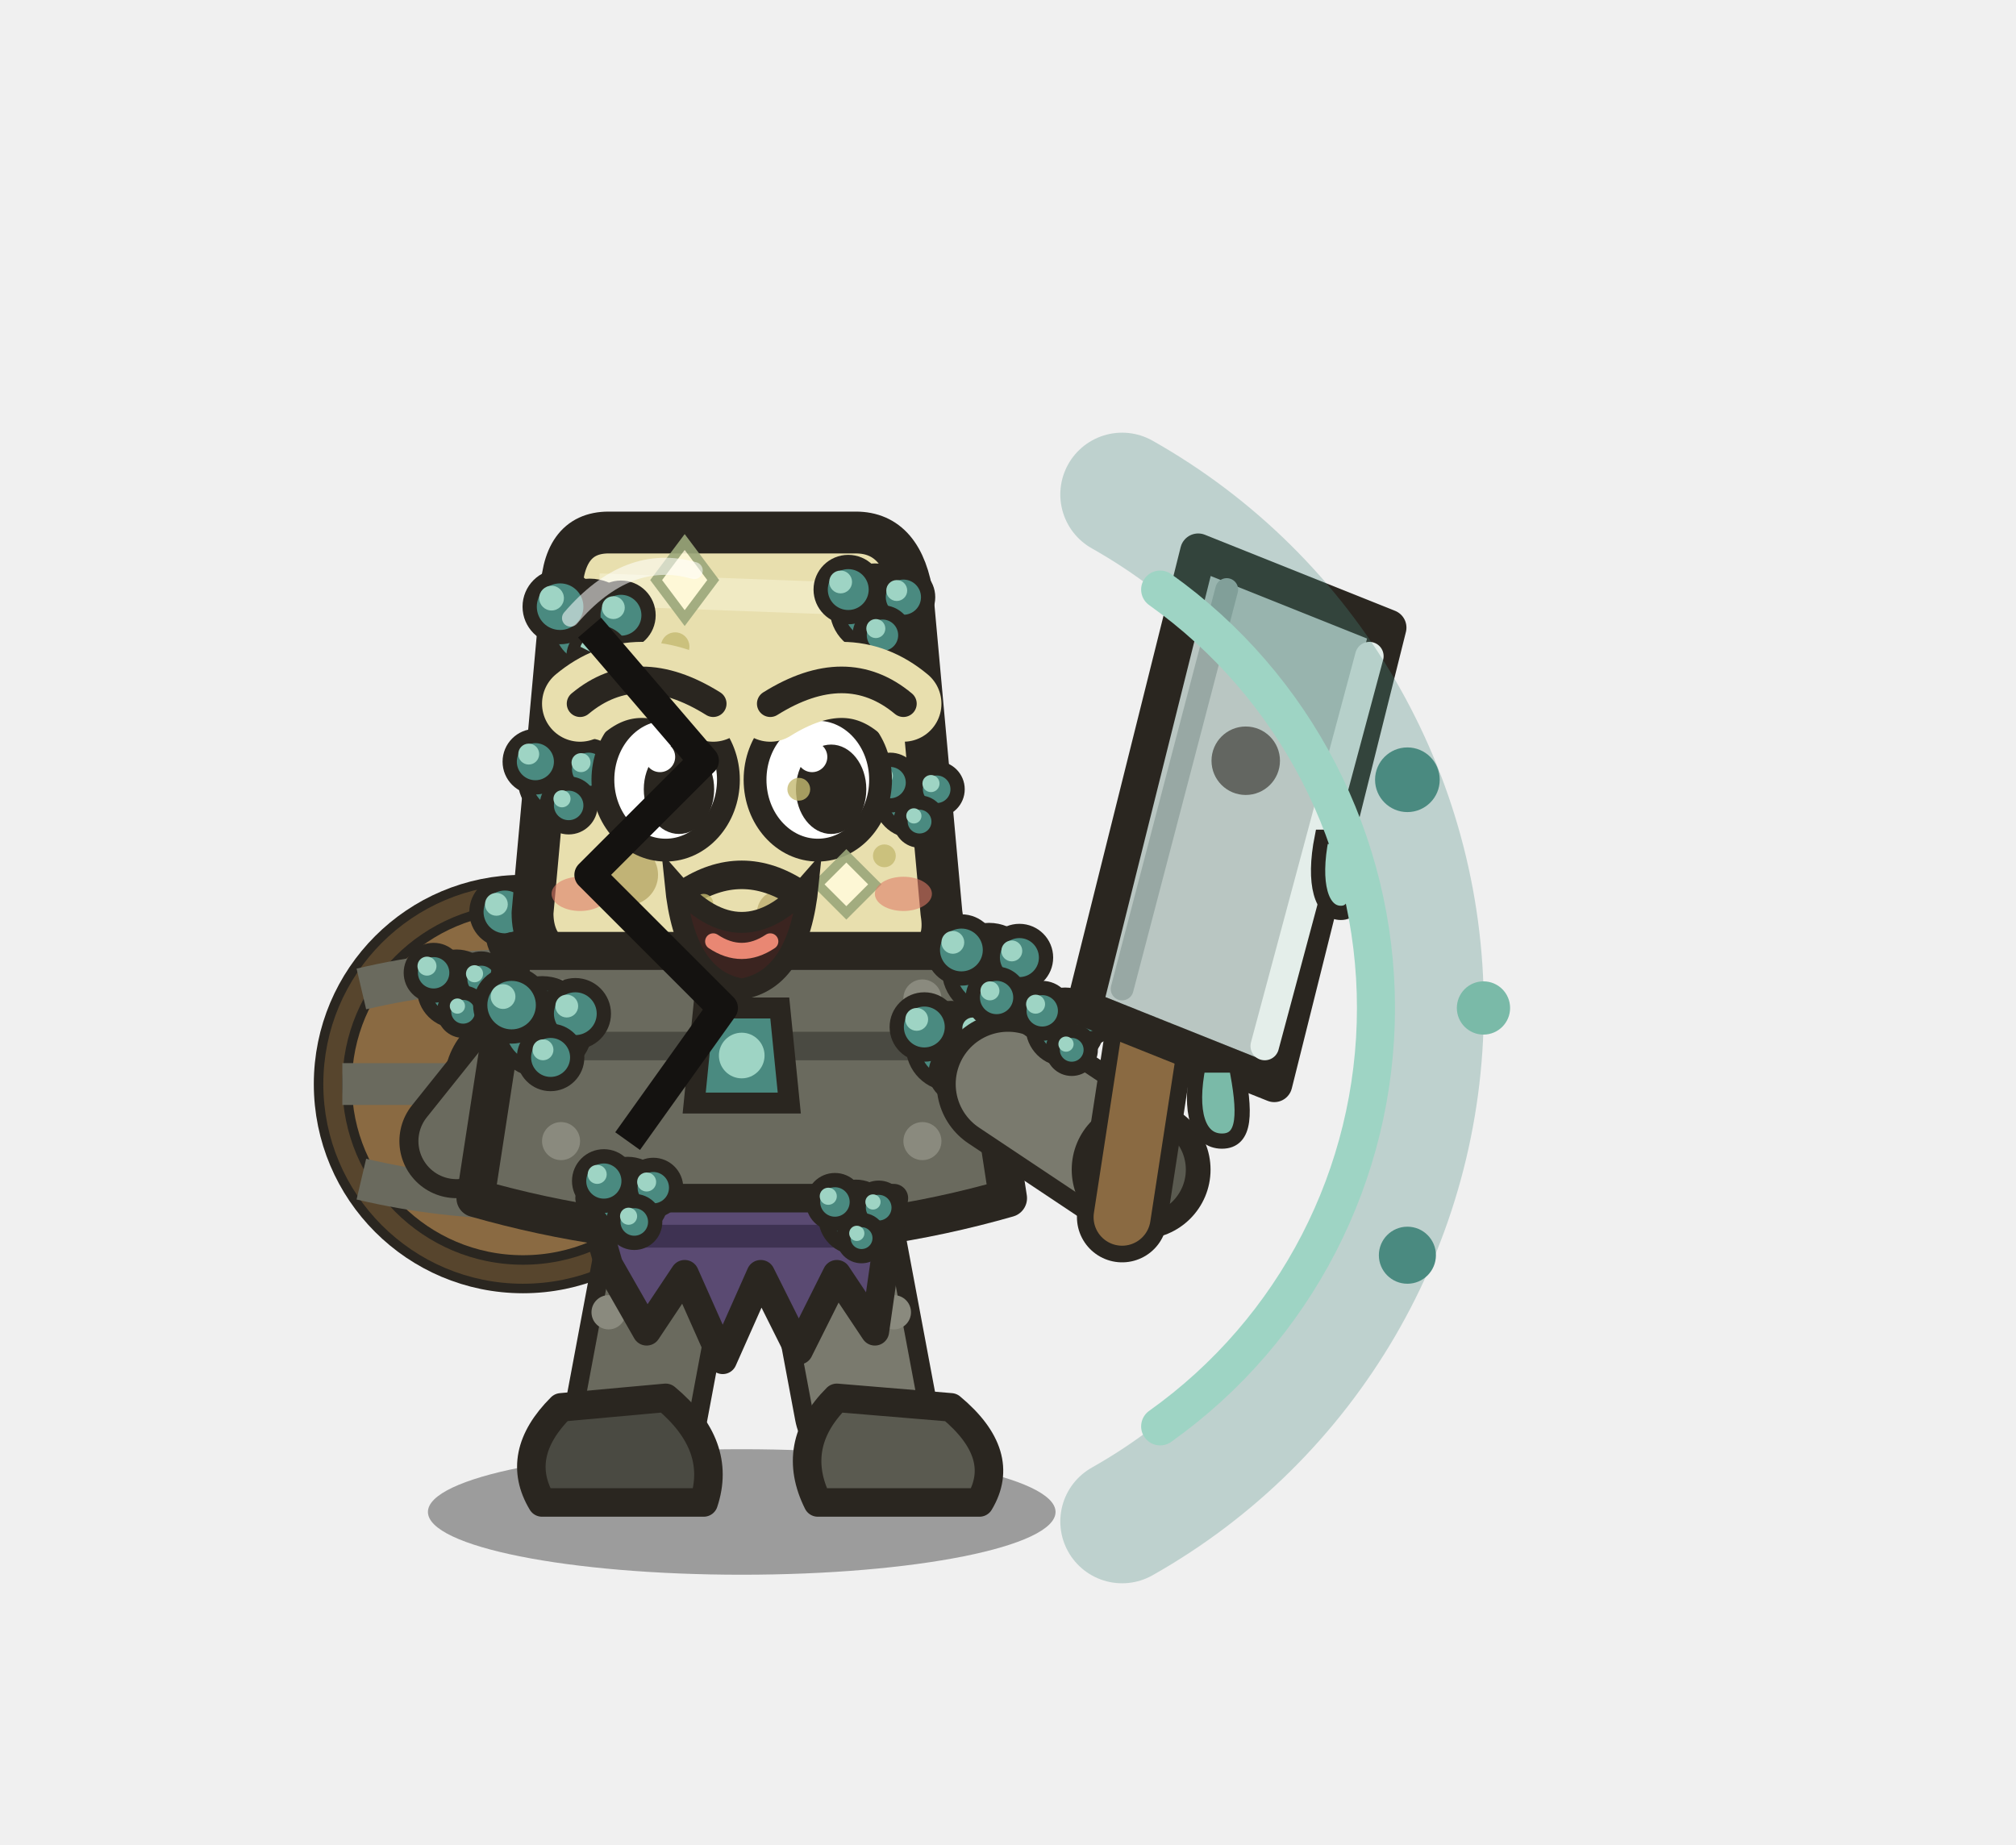
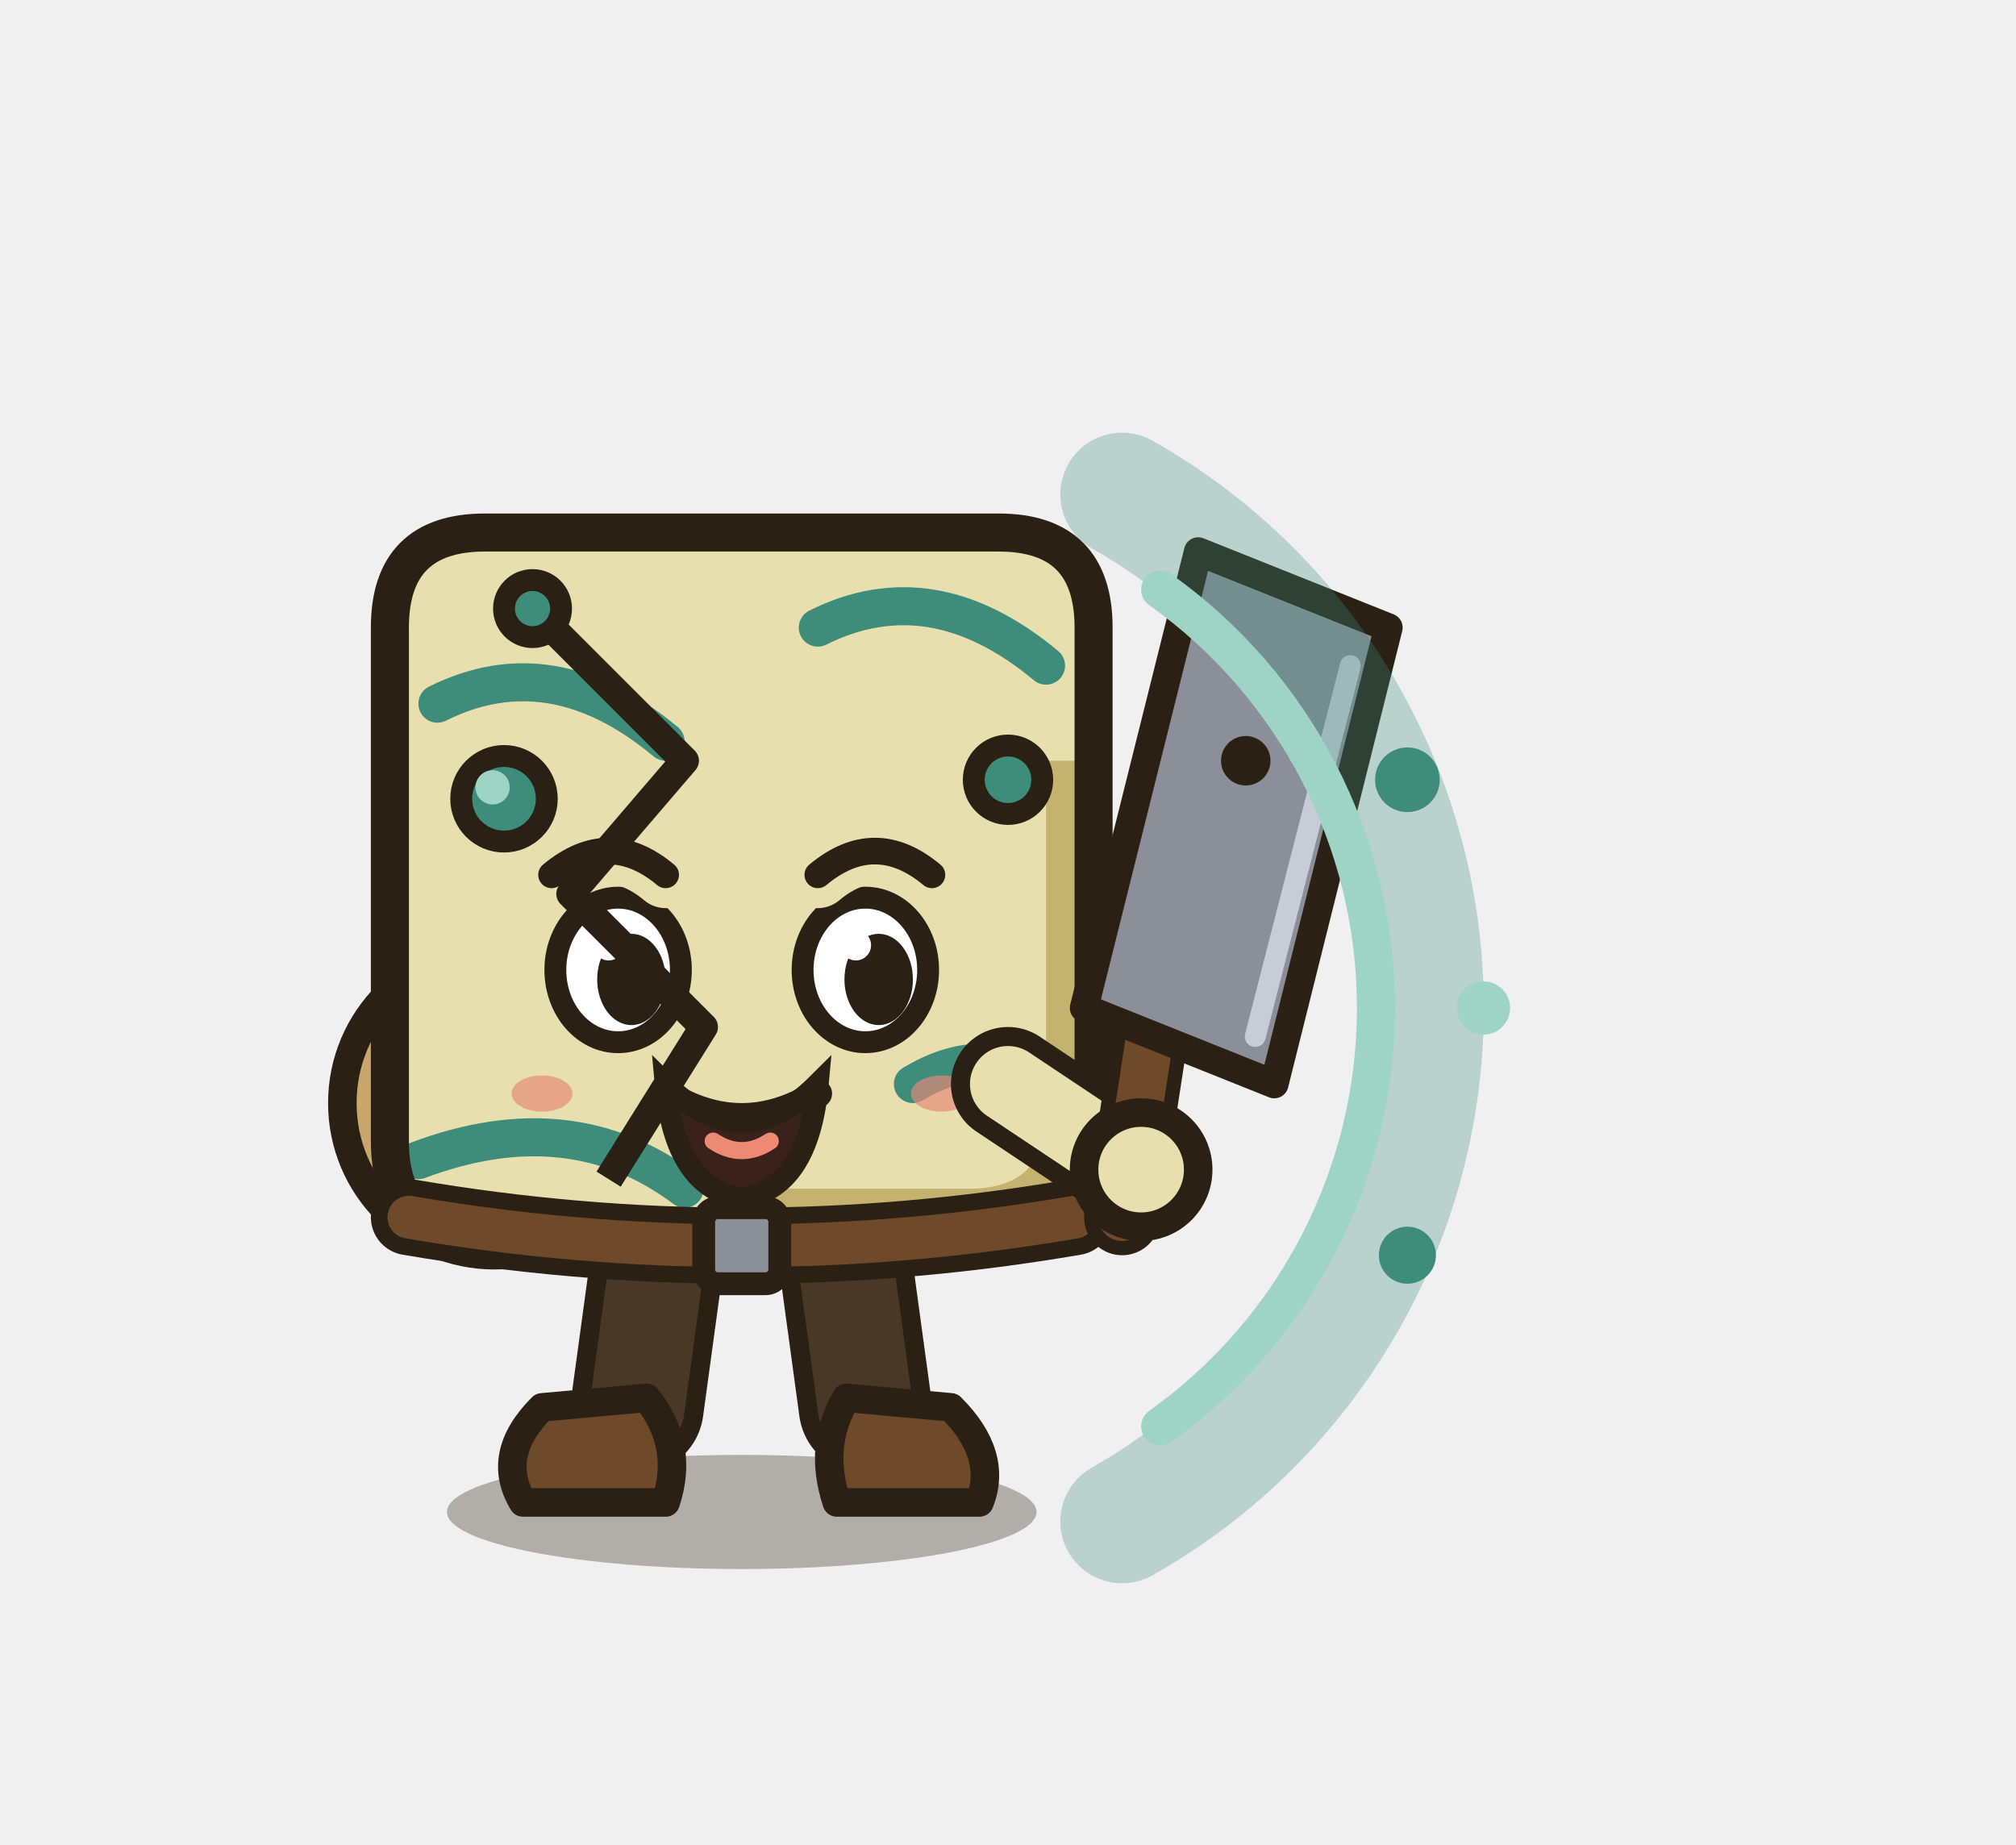
<svg xmlns="http://www.w3.org/2000/svg" viewBox="-26 -22 212 194" class="rig" data-atk="swing" data-unit="kuflupeynir" style="--dur-atk:1.20s">
-   <ellipse class="shadow" cx="52" cy="137" rx="33" ry="6.6" fill="#000" opacity=".35" />
-   <g class="armB" style="transform-origin:30px 90px">
-     <circle cx="29" cy="92" r="20" fill="#8A6A42" stroke="#2A2620" stroke-width="4" />
-     <circle cx="29" cy="92" r="20" fill="none" stroke="#6A5232" stroke-width="2" opacity=".7" />
-     <path d="M12 82 Q29 78 46 82 M10 92 L48 92 M12 102 Q29 106 46 102" stroke="#6A6A5E" stroke-width="4.4" fill="none" />
-     <circle cx="29" cy="92" r="7" fill="#4A8A80" stroke="#2A2620" stroke-width="2.6" />
-     <circle cx="29" cy="92" r="2.6" fill="#9ED4C4" />
-     <circle cx="30.0" cy="76.0" r="4.2" fill="#4A8A80" stroke="#2A2620" stroke-width="1.5" />
-     <circle cx="28.8" cy="74.8" r="1.7" fill="#9ED4C4" />
-     <circle cx="27.1" cy="73.9" r="3.0" fill="#4A8A80" stroke="#2A2620" stroke-width="1.5" />
-     <circle cx="26.2" cy="73.1" r="1.2" fill="#9ED4C4" />
-     <circle cx="33.1" cy="74.7" r="2.8" fill="#4A8A80" stroke="#2A2620" stroke-width="1.5" />
-     <circle cx="32.4" cy="74.0" r="1.1" fill="#9ED4C4" />
-     <circle cx="30.8" cy="78.9" r="2.5" fill="#4A8A80" stroke="#2A2620" stroke-width="1.5" />
-     <circle cx="30.1" cy="78.2" r="1.0" fill="#9ED4C4" />
-     <circle cx="22.0" cy="82.0" r="3.4" fill="#4A8A80" stroke="#2A2620" stroke-width="1.5" />
-     <circle cx="21.0" cy="81.0" r="1.4" fill="#9ED4C4" />
-     <circle cx="19.6" cy="80.3" r="2.4" fill="#4A8A80" stroke="#2A2620" stroke-width="1.5" />
-     <circle cx="18.9" cy="79.6" r="1.0" fill="#9ED4C4" />
-     <circle cx="24.6" cy="81.0" r="2.2" fill="#4A8A80" stroke="#2A2620" stroke-width="1.5" />
-     <circle cx="23.9" cy="80.4" r="0.9" fill="#9ED4C4" />
-     <circle cx="22.7" cy="84.4" r="2.0" fill="#4A8A80" stroke="#2A2620" stroke-width="1.5" />
-     <circle cx="22.1" cy="83.8" r="0.8" fill="#9ED4C4" />
-     <path d="M30 88 L22 98" stroke="#2A2620" stroke-width="12" stroke-linecap="round" />
-     <path d="M30 88 L22 98" stroke="#6A6A5E" stroke-width="8" stroke-linecap="round" />
+   <ellipse class="shadow" cx="52" cy="137" rx="31" ry="6" fill="#2A2114" opacity=".32" />
+   <g class="armB" style="transform-origin:32px 92px">
+     <path d="M32 92 L26 96" stroke="#2A2114" stroke-width="12" stroke-linecap="round" />
+     <path d="M32 92 L26 96" stroke="#E8DFAE" stroke-width="8" stroke-linecap="round" />
+     <circle cx="26" cy="94" r="16" fill="#C9A66B" stroke="#2A2114" stroke-width="3" />
+     <circle cx="26" cy="94" r="11.5" fill="none" stroke="#6E4A2A" stroke-width="2.2" />
+     <circle cx="26" cy="94" r="5" fill="#8A8F98" stroke="#2A2114" stroke-width="2.6" />
  </g>
-   <g class="legB" style="transform-origin:44px 118px">
-     <path d="M44 110 L41 126" stroke="#2A2620" stroke-width="15" stroke-linecap="round" />
-     <path d="M44 110 L41 126" stroke="#6A6A5E" stroke-width="11" stroke-linecap="round" />
-     <path d="M33 126 Q28 131 31 136 L48 136 Q50 130 44 125 Z" fill="#4A4A42" stroke="#2A2620" stroke-width="3" stroke-linejoin="round" />
-     <circle cx="38" cy="116" r="1.8" fill="#8A8A7E" />
+   <g class="legB" style="transform-origin:44px 114px">
+     <path d="M44 104 L41 126" stroke="#2A2114" stroke-width="14" stroke-linecap="round" />
+     <path d="M44 104 L41 126" stroke="#4A3826" stroke-width="10" stroke-linecap="round" />
+     <path d="M31 126 Q26 131 29 136 L44 136 Q46 130 42 125 Z" fill="#6E4A2A" stroke="#2A2114" stroke-width="3" stroke-linejoin="round" />
  </g>
-   <g class="legF" style="transform-origin:62px 118px">
-     <path d="M62 110 L65 126" stroke="#2A2620" stroke-width="15" stroke-linecap="round" />
-     <path d="M62 110 L65 126" stroke="#7A7A6E" stroke-width="11" stroke-linecap="round" />
-     <path d="M62 125 Q57 130 60 136 L77 136 Q80 131 74 126 Z" fill="#5A5A50" stroke="#2A2620" stroke-width="3" stroke-linejoin="round" />
-     <circle cx="68" cy="116" r="1.8" fill="#8A8A7E" />
+   <g class="legF" style="transform-origin:62px 114px">
+     <path d="M62 104 L65 126" stroke="#2A2114" stroke-width="14" stroke-linecap="round" />
+     <path d="M62 104 L65 126" stroke="#4A3826" stroke-width="10" stroke-linecap="round" />
+     <path d="M63 125 Q60 130 62 136 L77 136 Q79 131 74 126 Z" fill="#6E4A2A" stroke="#2A2114" stroke-width="3" stroke-linejoin="round" />
  </g>
-   <g class="body" style="transform-origin:52px 120px">
-     <path d="M38 34 Q33 34 33 41 L30 74 Q30 80 38 80 L66 80 Q74 80 73 74 L70 41              Q69 34 64 34 Z" fill="#E8DFAE" stroke="#2A2620" stroke-width="4.4" stroke-linejoin="round" />
-     <path d="M37 40 L64 41" stroke="#F4EFCC" stroke-width="3.4" opacity=".7" />
-     <circle cx="40" cy="70" r="3.2" fill="#B8A868" opacity=".8" />
-     <circle cx="63" cy="50" r="2.8" fill="#B8A868" opacity=".8" />
-     <circle cx="56" cy="74" r="2.4" fill="#B8A868" opacity=".7" />
-     <path d="M28 78 L76 78 L80 104 Q52 112 24 104 Z" fill="#6A6A5E" stroke="#2A2620" stroke-width="4" stroke-linejoin="round" />
-     <path d="M30 88 L74 88" stroke="#4A4A42" stroke-width="3" />
-     <circle cx="33" cy="83" r="2" fill="#8A8A7E" />
-     <circle cx="71" cy="83" r="2" fill="#8A8A7E" />
-     <circle cx="33" cy="98" r="2" fill="#8A8A7E" />
-     <circle cx="71" cy="98" r="2" fill="#8A8A7E" />
-     <path d="M48 84 L56 84 L57 94 L47 94 Z" fill="#4A8A80" stroke="#2A2620" stroke-width="2.2" />
-     <circle cx="52" cy="89" r="2.4" fill="#9ED4C4" />
-     <path d="M36 104 L68 104 L66 118 L62 112 L58 120 L54 112 L50 121 L46 112 L42 118 L38 111 Z" fill="#5A4A72" stroke="#2A2620" stroke-width="3" stroke-linejoin="round" />
-     <path d="M40 108 L64 108" stroke="#3E3252" stroke-width="2.4" />
-     <circle cx="36.0" cy="44.0" r="4.4" fill="#4A8A80" stroke="#2A2620" stroke-width="1.5" />
-     <circle cx="34.8" cy="42.8" r="1.8" fill="#9ED4C4" />
-     <circle cx="32.9" cy="41.8" r="3.2" fill="#4A8A80" stroke="#2A2620" stroke-width="1.5" />
-     <circle cx="32.0" cy="40.9" r="1.3" fill="#9ED4C4" />
-     <circle cx="39.3" cy="42.7" r="2.9" fill="#4A8A80" stroke="#2A2620" stroke-width="1.5" />
-     <circle cx="38.5" cy="41.9" r="1.2" fill="#9ED4C4" />
-     <circle cx="36.9" cy="47.1" r="2.6" fill="#4A8A80" stroke="#2A2620" stroke-width="1.5" />
-     <circle cx="36.1" cy="46.3" r="1.1" fill="#9ED4C4" />
-     <circle cx="33.0" cy="60.0" r="3.8" fill="#4A8A80" stroke="#2A2620" stroke-width="1.5" />
-     <circle cx="31.9" cy="58.9" r="1.5" fill="#9ED4C4" />
-     <circle cx="30.3" cy="58.1" r="2.7" fill="#4A8A80" stroke="#2A2620" stroke-width="1.5" />
-     <circle cx="29.6" cy="57.3" r="1.1" fill="#9ED4C4" />
-     <circle cx="35.9" cy="58.9" r="2.5" fill="#4A8A80" stroke="#2A2620" stroke-width="1.5" />
-     <circle cx="35.1" cy="58.2" r="1.0" fill="#9ED4C4" />
-     <circle cx="33.8" cy="62.7" r="2.3" fill="#4A8A80" stroke="#2A2620" stroke-width="1.5" />
-     <circle cx="33.1" cy="62.0" r="0.9" fill="#9ED4C4" />
-     <circle cx="66.0" cy="42.0" r="4.0" fill="#4A8A80" stroke="#2A2620" stroke-width="1.5" />
-     <circle cx="64.9" cy="40.9" r="1.6" fill="#9ED4C4" />
-     <circle cx="63.2" cy="40.0" r="2.9" fill="#4A8A80" stroke="#2A2620" stroke-width="1.5" />
-     <circle cx="62.4" cy="39.2" r="1.2" fill="#9ED4C4" />
-     <circle cx="69.0" cy="40.8" r="2.6" fill="#4A8A80" stroke="#2A2620" stroke-width="1.5" />
-     <circle cx="68.3" cy="40.1" r="1.1" fill="#9ED4C4" />
-     <circle cx="66.8" cy="44.8" r="2.4" fill="#4A8A80" stroke="#2A2620" stroke-width="1.5" />
-     <circle cx="66.1" cy="44.1" r="1.0" fill="#9ED4C4" />
-     <circle cx="70.0" cy="62.0" r="3.4" fill="#4A8A80" stroke="#2A2620" stroke-width="1.5" />
-     <circle cx="69.0" cy="61.0" r="1.4" fill="#9ED4C4" />
-     <circle cx="67.6" cy="60.3" r="2.4" fill="#4A8A80" stroke="#2A2620" stroke-width="1.5" />
-     <circle cx="66.9" cy="59.6" r="1.0" fill="#9ED4C4" />
-     <circle cx="72.5" cy="61.0" r="2.2" fill="#4A8A80" stroke="#2A2620" stroke-width="1.5" />
-     <circle cx="71.9" cy="60.4" r="0.9" fill="#9ED4C4" />
-     <circle cx="70.7" cy="64.4" r="2.0" fill="#4A8A80" stroke="#2A2620" stroke-width="1.5" />
-     <circle cx="70.1" cy="63.8" r="0.8" fill="#9ED4C4" />
-     <circle cx="31.0" cy="86.0" r="4.6" fill="#4A8A80" stroke="#2A2620" stroke-width="1.5" />
-     <circle cx="29.7" cy="84.7" r="1.8" fill="#9ED4C4" />
-     <circle cx="27.8" cy="83.7" r="3.3" fill="#4A8A80" stroke="#2A2620" stroke-width="1.5" />
-     <circle cx="26.9" cy="82.8" r="1.3" fill="#9ED4C4" />
-     <circle cx="34.5" cy="84.6" r="3.0" fill="#4A8A80" stroke="#2A2620" stroke-width="1.5" />
-     <circle cx="33.6" cy="83.8" r="1.2" fill="#9ED4C4" />
-     <circle cx="31.9" cy="89.2" r="2.8" fill="#4A8A80" stroke="#2A2620" stroke-width="1.5" />
-     <circle cx="31.1" cy="88.4" r="1.1" fill="#9ED4C4" />
-     <circle cx="74.0" cy="88.0" r="4.0" fill="#4A8A80" stroke="#2A2620" stroke-width="1.5" />
-     <circle cx="72.9" cy="86.9" r="1.6" fill="#9ED4C4" />
-     <circle cx="71.2" cy="86.0" r="2.9" fill="#4A8A80" stroke="#2A2620" stroke-width="1.5" />
-     <circle cx="70.4" cy="85.2" r="1.2" fill="#9ED4C4" />
-     <circle cx="77.0" cy="86.8" r="2.6" fill="#4A8A80" stroke="#2A2620" stroke-width="1.5" />
-     <circle cx="76.3" cy="86.1" r="1.1" fill="#9ED4C4" />
-     <circle cx="74.8" cy="90.8" r="2.4" fill="#4A8A80" stroke="#2A2620" stroke-width="1.5" />
-     <circle cx="74.1" cy="90.1" r="1.0" fill="#9ED4C4" />
-     <circle cx="40.0" cy="104.0" r="3.6" fill="#4A8A80" stroke="#2A2620" stroke-width="1.5" />
-     <circle cx="39.0" cy="103.0" r="1.4" fill="#9ED4C4" />
-     <circle cx="37.5" cy="102.2" r="2.6" fill="#4A8A80" stroke="#2A2620" stroke-width="1.5" />
-     <circle cx="36.8" cy="101.5" r="1.0" fill="#9ED4C4" />
-     <circle cx="42.7" cy="102.9" r="2.4" fill="#4A8A80" stroke="#2A2620" stroke-width="1.5" />
-     <circle cx="42.0" cy="102.3" r="1.0" fill="#9ED4C4" />
-     <circle cx="40.7" cy="106.5" r="2.2" fill="#4A8A80" stroke="#2A2620" stroke-width="1.5" />
-     <circle cx="40.1" cy="105.9" r="0.9" fill="#9ED4C4" />
-     <circle cx="64.0" cy="106.0" r="3.2" fill="#4A8A80" stroke="#2A2620" stroke-width="1.5" />
-     <circle cx="63.1" cy="105.1" r="1.3" fill="#9ED4C4" />
-     <circle cx="61.8" cy="104.4" r="2.3" fill="#4A8A80" stroke="#2A2620" stroke-width="1.5" />
-     <circle cx="61.1" cy="103.8" r="0.9" fill="#9ED4C4" />
-     <circle cx="66.4" cy="105.0" r="2.1" fill="#4A8A80" stroke="#2A2620" stroke-width="1.5" />
-     <circle cx="65.8" cy="104.4" r="0.8" fill="#9ED4C4" />
-     <circle cx="64.6" cy="108.2" r="1.9" fill="#4A8A80" stroke="#2A2620" stroke-width="1.5" />
-     <circle cx="64.1" cy="107.7" r="0.8" fill="#9ED4C4" />
-     <path d="M35 46 L49 53 L47 58 L34 52 Z" fill="#2A2620" />
-     <path d="M69 46 L55 53 L57 58 L70 52 Z" fill="#2A2620" />
-     <ellipse cx="44" cy="60" rx="6.6" ry="7.4" fill="#fff" stroke="#2A2620" stroke-width="2.4" />
-     <ellipse cx="60" cy="60" rx="6.6" ry="7.4" fill="#fff" stroke="#2A2620" stroke-width="2.4" />
-     <ellipse cx="45.4" cy="61" rx="3.7" ry="4.7" fill="#2A2620" />
-     <ellipse cx="61.4" cy="61" rx="3.7" ry="4.7" fill="#2A2620" />
-     <circle cx="43.4" cy="57.6" r="1.6" fill="#fff" />
-     <circle cx="59.4" cy="57.6" r="1.6" fill="#fff" />
-     <path d="M46 72 Q52 68 58 72" stroke="#2A2620" stroke-width="3" fill="none" stroke-linecap="round" />
-     <g fill="#C4B970" opacity=".8">
-       <circle cx="45" cy="46" r="1.5" />
-       <circle cx="58" cy="61" r="1.2" />
-       <circle cx="48" cy="73" r="1" />
-       <circle cx="67" cy="68" r="1.2" />
+   <g class="body">
+     <path d="M25 34 L79 34 Q89 34 89 44 L89 98 Q89 108 79 108 L25 108 Q15 108 15 98 L15 44 Q15 34 25 34 Z" fill="#E8DFAE" />
+     <path d="M89 58 L89 98 Q89 108 79 108 L52 108 L52 103 L76 103 Q84 103 84 95 L84 58 Z" fill="#C4B36E" />
+     <g fill="none" stroke="#3E8C7A" stroke-width="4" stroke-linecap="round">
+       <path d="M20 52 Q32 46 44 56" />
+       <path d="M60 44 Q72 38 84 48" />
+       <path d="M18 100 Q34 94 46 103" />
+       <path d="M70 92 Q80 86 88 96" />
    </g>
-     <path d="M43 39 L46 35 L49 39 L46 43 Z M60 71 L63 68 L66 71 L63 74 Z" fill="#FFF9D9" stroke="#9AA67A" stroke-width="1" opacity=".9" />
-     <path d="M34 43 Q40 36 47 38" fill="none" stroke="#FFFFFF" stroke-width="1.8" stroke-linecap="round" opacity=".55" />
+     <path d="M25 34 L79 34 Q89 34 89 44 L89 98 Q89 108 79 108 L25 108 Q15 108 15 98 L15 44 Q15 34 25 34 Z" fill="none" stroke="#2A2114" stroke-width="4" stroke-linejoin="round" />
+     <circle cx="27" cy="62" r="4.5" fill="#3E8C7A" stroke="#2A2114" stroke-width="2.3" />
+     <circle cx="80" cy="60" r="3.6" fill="#3E8C7A" stroke="#2A2114" stroke-width="2.3" />
+     <circle cx="30" cy="42" r="3" fill="#3E8C7A" stroke="#2A2114" stroke-width="2.3" />
+     <circle cx="25.8" cy="60.8" r="1.8" fill="#9ED4C4" />
+     <path d="M32 68 L44 70 M60 70 L72 68" stroke="#2A2114" stroke-width="3.4" stroke-linecap="round" />
+     <ellipse cx="39" cy="80" rx="6.6" ry="7.6" fill="#FFFFFF" stroke="#2A2114" stroke-width="2.3" />
+     <ellipse cx="65" cy="80" rx="6.6" ry="7.6" fill="#FFFFFF" stroke="#2A2114" stroke-width="2.3" />
+     <ellipse cx="40.4" cy="81" rx="3.6" ry="4.8" fill="#2A2114" />
+     <ellipse cx="66.4" cy="81" rx="3.6" ry="4.8" fill="#2A2114" />
+     <circle cx="38" cy="77.4" r="1.6" fill="#FFFFFF" />
+     <circle cx="64" cy="77.4" r="1.6" fill="#FFFFFF" />
+     <path d="M44 93 Q52 98 60 93" stroke="#2A2114" stroke-width="3" fill="none" stroke-linecap="round" />
+     <path d="M17 106 Q52 112 87 106" fill="none" stroke="#2A2114" stroke-width="8" stroke-linecap="round" />
+     <path d="M17 106 Q52 112 87 106" fill="none" stroke="#6E4A2A" stroke-width="4.5" stroke-linecap="round" />
+     <rect x="48" y="105" width="8" height="8" rx="1.5" fill="#8A8F98" stroke="#2A2114" stroke-width="2.4" />
    <g data-expression="cute">
-       <path d="M35 52 Q41 47 49 52 M55 52 Q63 47 69 52" fill="none" stroke="#E8DFAE" stroke-width="8" stroke-linecap="round" />
-       <path d="M35 52 Q41 47 49 52 M55 52 Q63 47 69 52" fill="none" stroke="#2A2620" stroke-width="2.8" stroke-linecap="round" />
-       <ellipse cx="35" cy="72" rx="3" ry="1.8" fill="#DF7B67" opacity=".58" />
-       <ellipse cx="69" cy="72" rx="3" ry="1.8" fill="#DF7B67" opacity=".58" />
-       <path d="M45 71 Q52 79 59 71 Q58 81 52 82 Q46 81 45 71 Z" fill="#3B2420" stroke="#2A2620" stroke-width="2.2" />
-       <path d="M49 77 Q52 79 55 77" fill="none" stroke="#E98773" stroke-width="1.7" stroke-linecap="round" />
+       <path d="M32 70 Q38 65 44 70 M60 70 Q66 65 72 70" fill="none" stroke="#E8DFAE" stroke-width="7" stroke-linecap="round" />
+       <path d="M32 70 Q38 65 44 70 M60 70 Q66 65 72 70" fill="none" stroke="#2A2114" stroke-width="2.8" stroke-linecap="round" />
+       <ellipse cx="31" cy="93" rx="3.2" ry="1.9" fill="#E48A76" opacity=".68" />
+       <ellipse cx="73" cy="93" rx="3.2" ry="1.9" fill="#E48A76" opacity=".68" />
+       <path d="M44 92 Q52 100 60 92 Q59 103 52 104 Q45 103 44 92 Z" fill="#3B211C" stroke="#2A2114" stroke-width="2.3" />
+       <path d="M49 98 Q52 100 55 98" fill="none" stroke="#ED8A74" stroke-width="1.8" stroke-linecap="round" />
    </g>
-     <path class="crack" d="M36 44 L48 58 L36 70 L50 84 L40 98" stroke="#141210" stroke-width="3.2" fill="none" stroke-linejoin="round" />
+     <path class="crack" d="M32 44 L46 58 L34 72 L48 86 L38 102" stroke="#2A2114" stroke-width="3" fill="none" stroke-linejoin="round" />
  </g>
  <g class="armF" style="transform-origin:80px 92px">
-     <path d="M80 92 L92 100" stroke="#2A2620" stroke-width="15" stroke-linecap="round" />
-     <path d="M80 92 L92 100" stroke="#7A7A6E" stroke-width="11" stroke-linecap="round" />
-     <circle cx="78.0" cy="80.0" r="4.2" fill="#4A8A80" stroke="#2A2620" stroke-width="1.5" />
-     <circle cx="76.8" cy="78.8" r="1.7" fill="#9ED4C4" />
-     <circle cx="75.1" cy="77.9" r="3.0" fill="#4A8A80" stroke="#2A2620" stroke-width="1.5" />
-     <circle cx="74.2" cy="77.1" r="1.2" fill="#9ED4C4" />
-     <circle cx="81.2" cy="78.7" r="2.8" fill="#4A8A80" stroke="#2A2620" stroke-width="1.5" />
-     <circle cx="80.4" cy="78.0" r="1.1" fill="#9ED4C4" />
-     <circle cx="78.8" cy="82.9" r="2.5" fill="#4A8A80" stroke="#2A2620" stroke-width="1.5" />
-     <circle cx="78.1" cy="82.2" r="1.0" fill="#9ED4C4" />
-     <circle cx="86.0" cy="86.0" r="3.4" fill="#4A8A80" stroke="#2A2620" stroke-width="1.5" />
-     <circle cx="85.0" cy="85.0" r="1.4" fill="#9ED4C4" />
-     <circle cx="83.6" cy="84.3" r="2.4" fill="#4A8A80" stroke="#2A2620" stroke-width="1.5" />
-     <circle cx="82.9" cy="83.6" r="1.0" fill="#9ED4C4" />
-     <circle cx="88.5" cy="85.0" r="2.2" fill="#4A8A80" stroke="#2A2620" stroke-width="1.5" />
-     <circle cx="87.9" cy="84.4" r="0.9" fill="#9ED4C4" />
-     <circle cx="86.7" cy="88.4" r="2.0" fill="#4A8A80" stroke="#2A2620" stroke-width="1.5" />
-     <circle cx="86.1" cy="87.8" r="0.8" fill="#9ED4C4" />
-     <circle cx="94" cy="101" r="6" fill="#5A5A50" stroke="#2A2620" stroke-width="2.6" />
-     <path d="M92 106 L96 80" stroke="#2A2620" stroke-width="9.5" stroke-linecap="round" />
-     <path d="M92 106 L96 80" stroke="#8A6A42" stroke-width="6" stroke-linecap="round" />
-     <path d="M88 84 L100 36 L120 44 L108 92 Z" fill="#B9C6C2" stroke="#2A2620" stroke-width="3.8" stroke-linejoin="round" />
-     <path d="M118 47 L107 88" stroke="#E4EEEA" stroke-width="3" stroke-linecap="round" />
-     <path d="M92 82 L103 40" stroke="#98A8A4" stroke-width="2.4" stroke-linecap="round" />
-     <circle cx="105" cy="58" r="3.6" fill="#2A2620" opacity=".6" />
-     <path d="M100 90 C99 95 100 98 102.5 98 C105 98 105 95 104 90 Z" fill="#7ABAA8" stroke="#2A2620" stroke-width="1.6" />
-     <path d="M113 66 C112 71 113 74 115 74 C117 74 117 71 116 66 Z" fill="#9ED4C4" stroke="#2A2620" stroke-width="1.5" />
+     <path d="M80 92 L92 100" stroke="#2A2114" stroke-width="12" stroke-linecap="round" />
+     <path d="M80 92 L92 100" stroke="#E8DFAE" stroke-width="8" stroke-linecap="round" />
+     <path d="M92 106 L96 80" stroke="#2A2114" stroke-width="8" stroke-linecap="round" />
+     <path d="M92 106 L96 80" stroke="#6E4A2A" stroke-width="5" stroke-linecap="round" />
+     <path d="M88 84 L100 36 L120 44 L108 92 Z" fill="#8A8F98" stroke="#2A2114" stroke-width="3" stroke-linejoin="round" />
+     <path d="M116 48 L106 87" fill="none" stroke="#C8CCD6" stroke-width="2.2" stroke-linecap="round" />
+     <circle cx="105" cy="58" r="2.6" fill="#2A2114" />
+     <circle cx="94" cy="101" r="6" fill="#E8DFAE" stroke="#2A2114" stroke-width="3" />
  </g>
  <g class="fx" style="transform-origin:52px 84px">
-     <path d="M92 30 A 62 62 0 0 1 92 138" fill="none" stroke="#4A8A80" stroke-width="13" opacity=".3" stroke-linecap="round" />
-     <path d="M96 40 A 54 54 0 0 1 96 128" fill="none" stroke="#9ED4C4" stroke-width="4" stroke-linecap="round" />
-     <circle cx="122" cy="60" r="3.4" fill="#4A8A80" />
-     <circle cx="130" cy="84" r="2.8" fill="#7ABAA8" />
-     <circle cx="122" cy="110" r="3" fill="#4A8A80" />
+     <path d="M92 30 A62 62 0 0 1 92 138" fill="none" stroke="#3E8C7A" stroke-width="13" opacity=".3" stroke-linecap="round" />
+     <path d="M96 40 A54 54 0 0 1 96 128" fill="none" stroke="#9ED4C4" stroke-width="4" stroke-linecap="round" />
+     <circle cx="122" cy="60" r="3.4" fill="#3E8C7A" />
+     <circle cx="130" cy="84" r="2.8" fill="#9ED4C4" />
+     <circle cx="122" cy="110" r="3" fill="#3E8C7A" />
  </g>
</svg>
